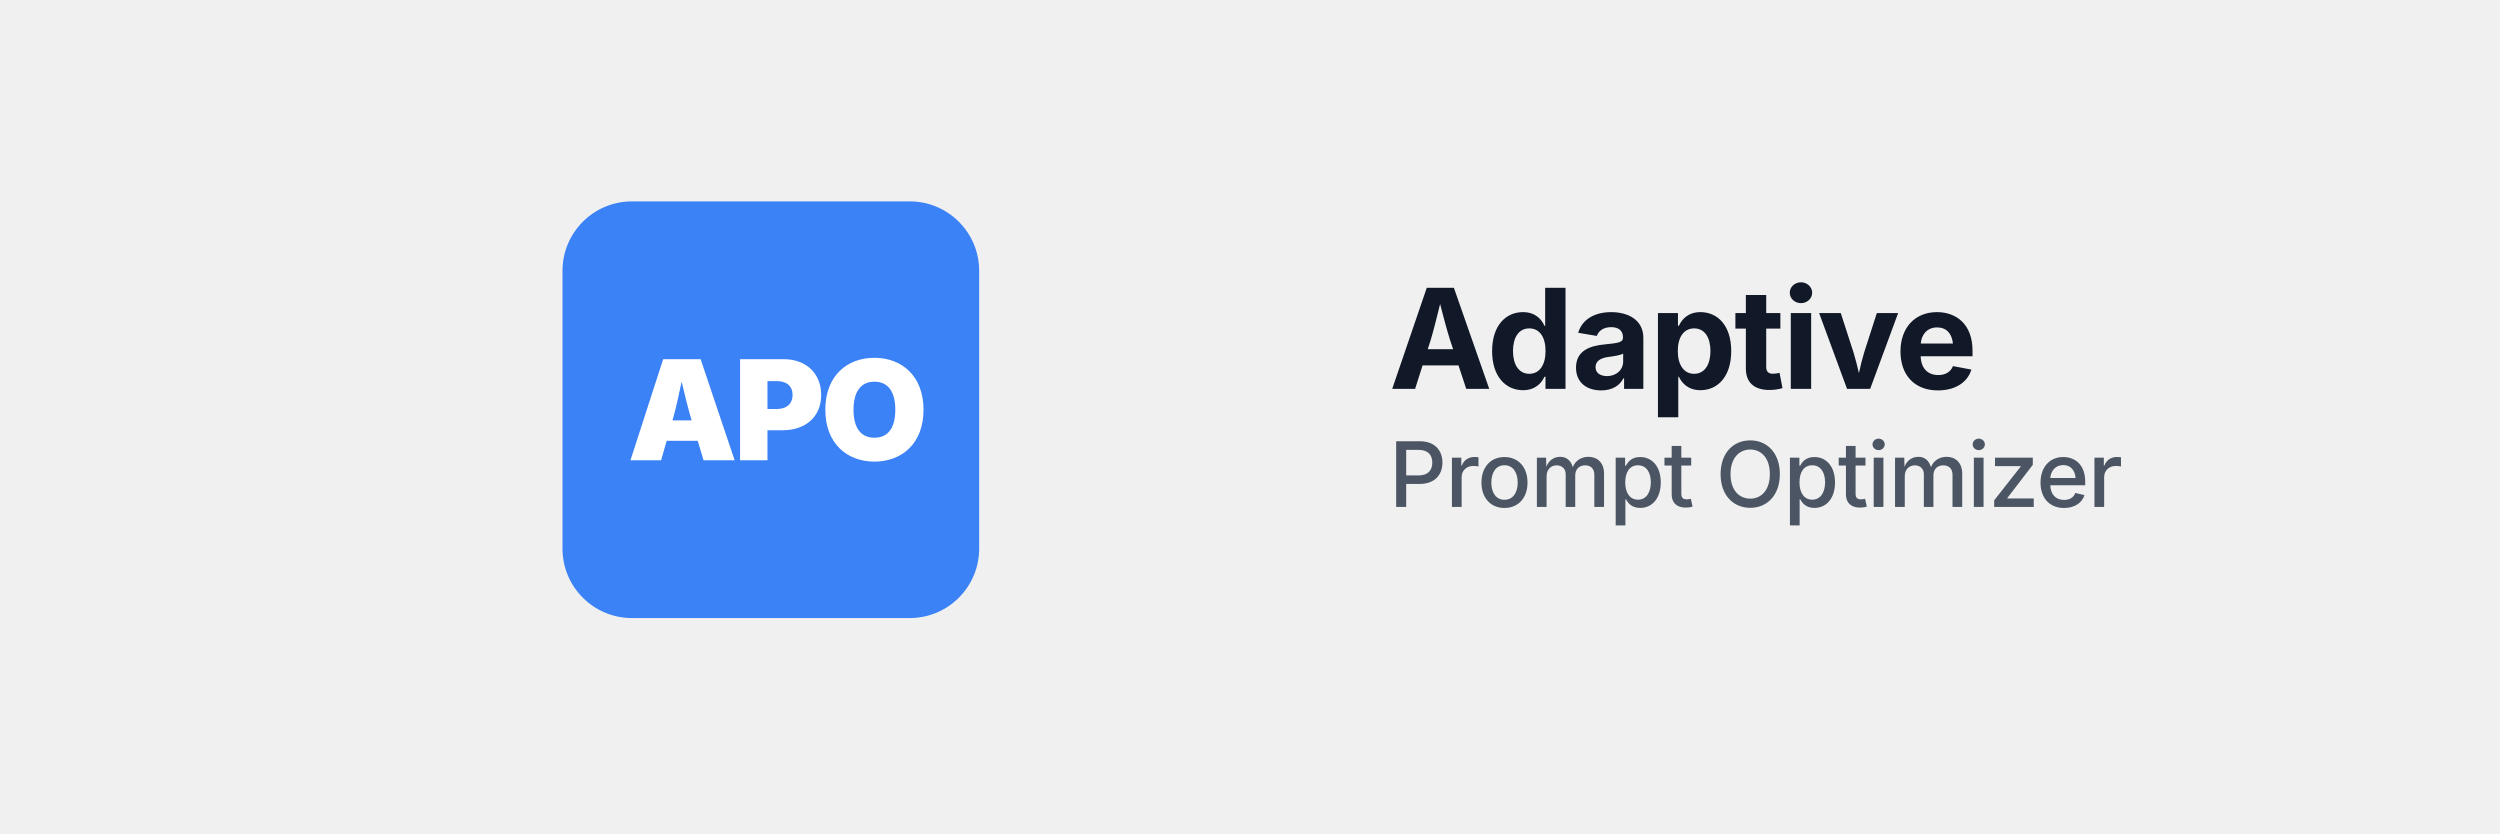
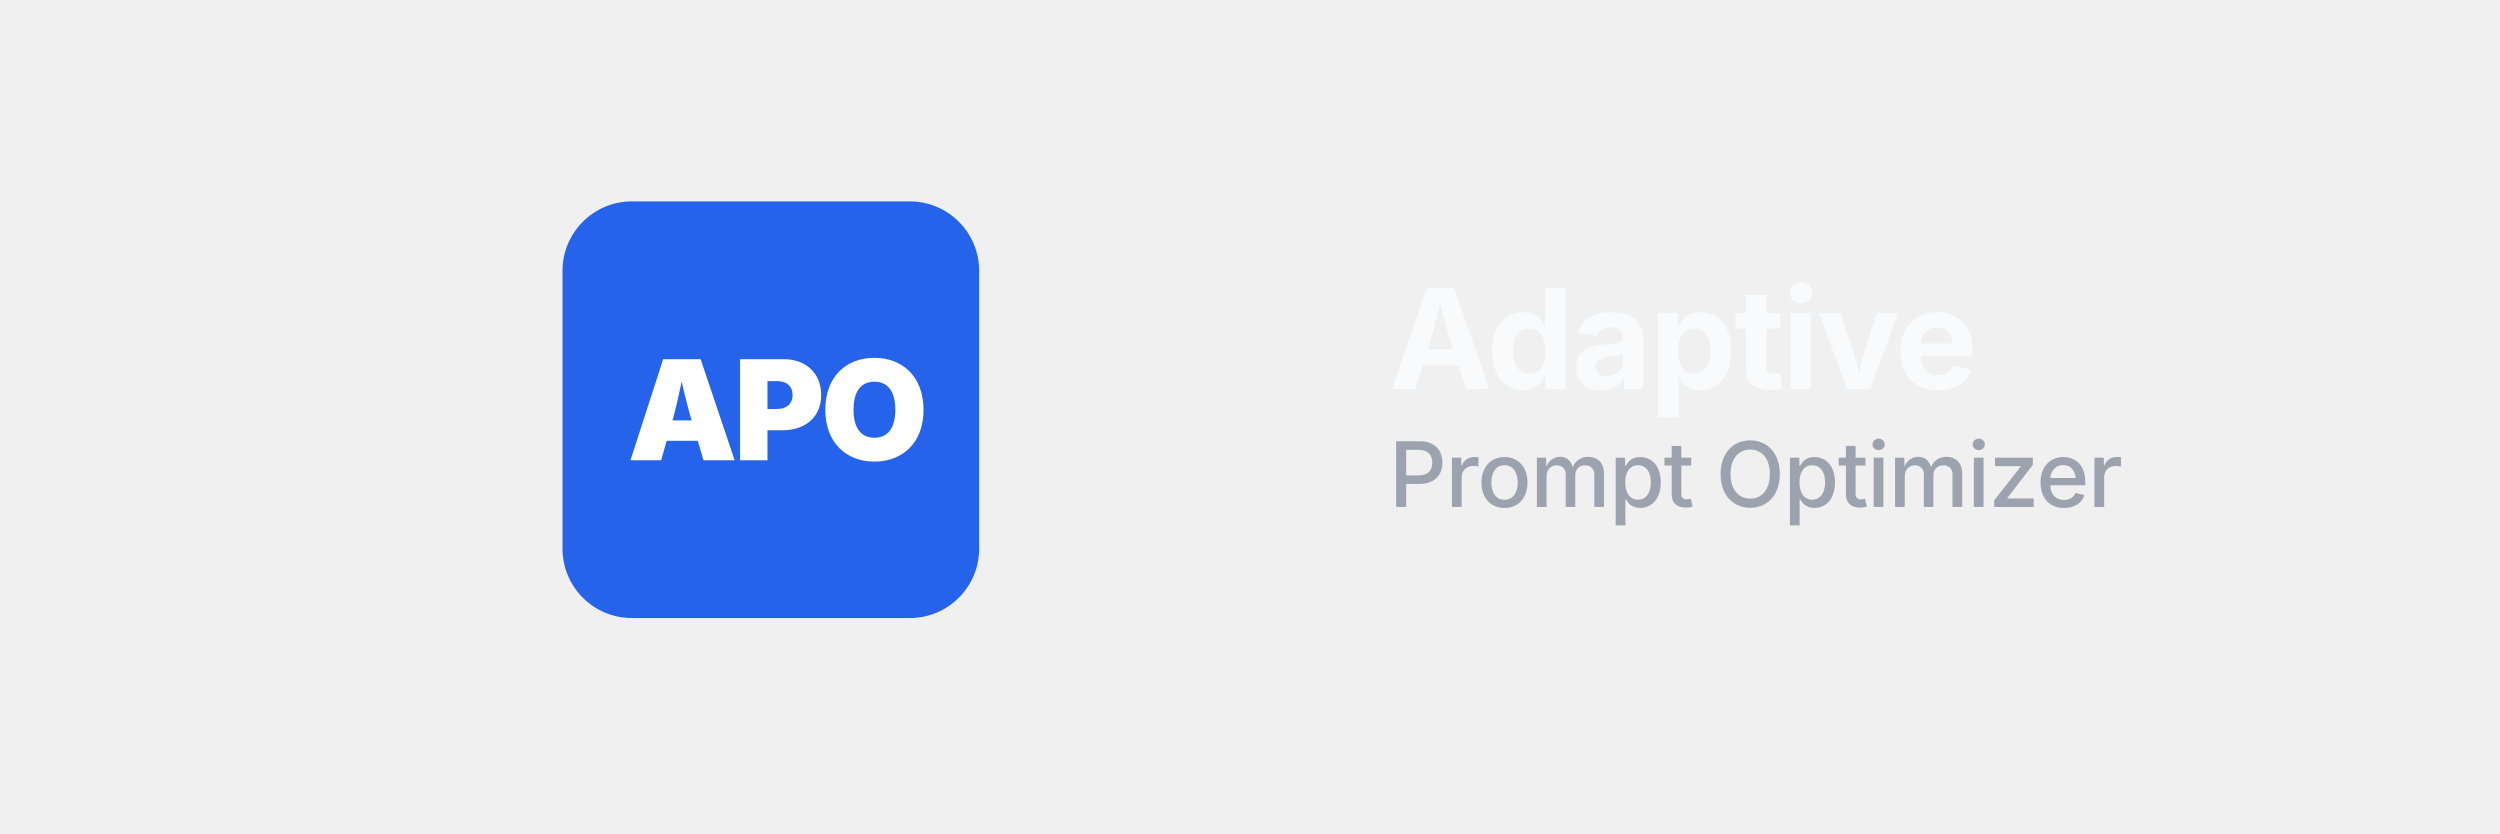
<svg xmlns="http://www.w3.org/2000/svg" width="720" height="240" viewBox="0 0 720 240">
  <rect width="720" height="240" fill="none" />
  <g transform="translate(360,118)" text-rendering="geometricPrecision">
    <g transform="translate(-138,0)">
-       <rect x="-60" y="-60" width="120" height="120" rx="20" fill="#3B82F6" />
+       <rect x="-60" y="-60" width="120" height="120" rx="20" fill="#2563EB" />
      <text x="2" y="0" text-anchor="middle" dominant-baseline="central" font-family="Inter, system-ui, -apple-system, 'Segoe UI', Roboto, Helvetica, Arial, sans-serif" font-weight="900" font-size="40" letter-spacing="-1.2" fill="#FFFFFF">APO</text>
    </g>
    <g transform="translate(40,2)">
-       <text x="0" y="-8" text-anchor="start" font-family="Inter, system-ui, -apple-system, 'Segoe UI', Roboto, Helvetica, Arial, sans-serif" font-weight="700" font-size="40" letter-spacing="-0.8" fill="#111827">Adaptive</text>
-       <text x="0" y="26" text-anchor="start" font-family="Inter, system-ui, -apple-system, 'Segoe UI', Roboto, Helvetica, Arial, sans-serif" font-weight="500" font-size="26" letter-spacing="-0.4" fill="#4B5563">Prompt Optimizer</text>
+       <text x="0" y="-8" text-anchor="start" font-family="Inter, system-ui, -apple-system, 'Segoe UI', Roboto, Helvetica, Arial, sans-serif" font-weight="700" font-size="40" letter-spacing="-0.8" fill="#F9FAFB">Adaptive</text>
+       <text x="0" y="26" text-anchor="start" font-family="Inter, system-ui, -apple-system, 'Segoe UI', Roboto, Helvetica, Arial, sans-serif" font-weight="500" font-size="26" letter-spacing="-0.4" fill="#9CA3AF">Prompt Optimizer</text>
    </g>
  </g>
</svg>
